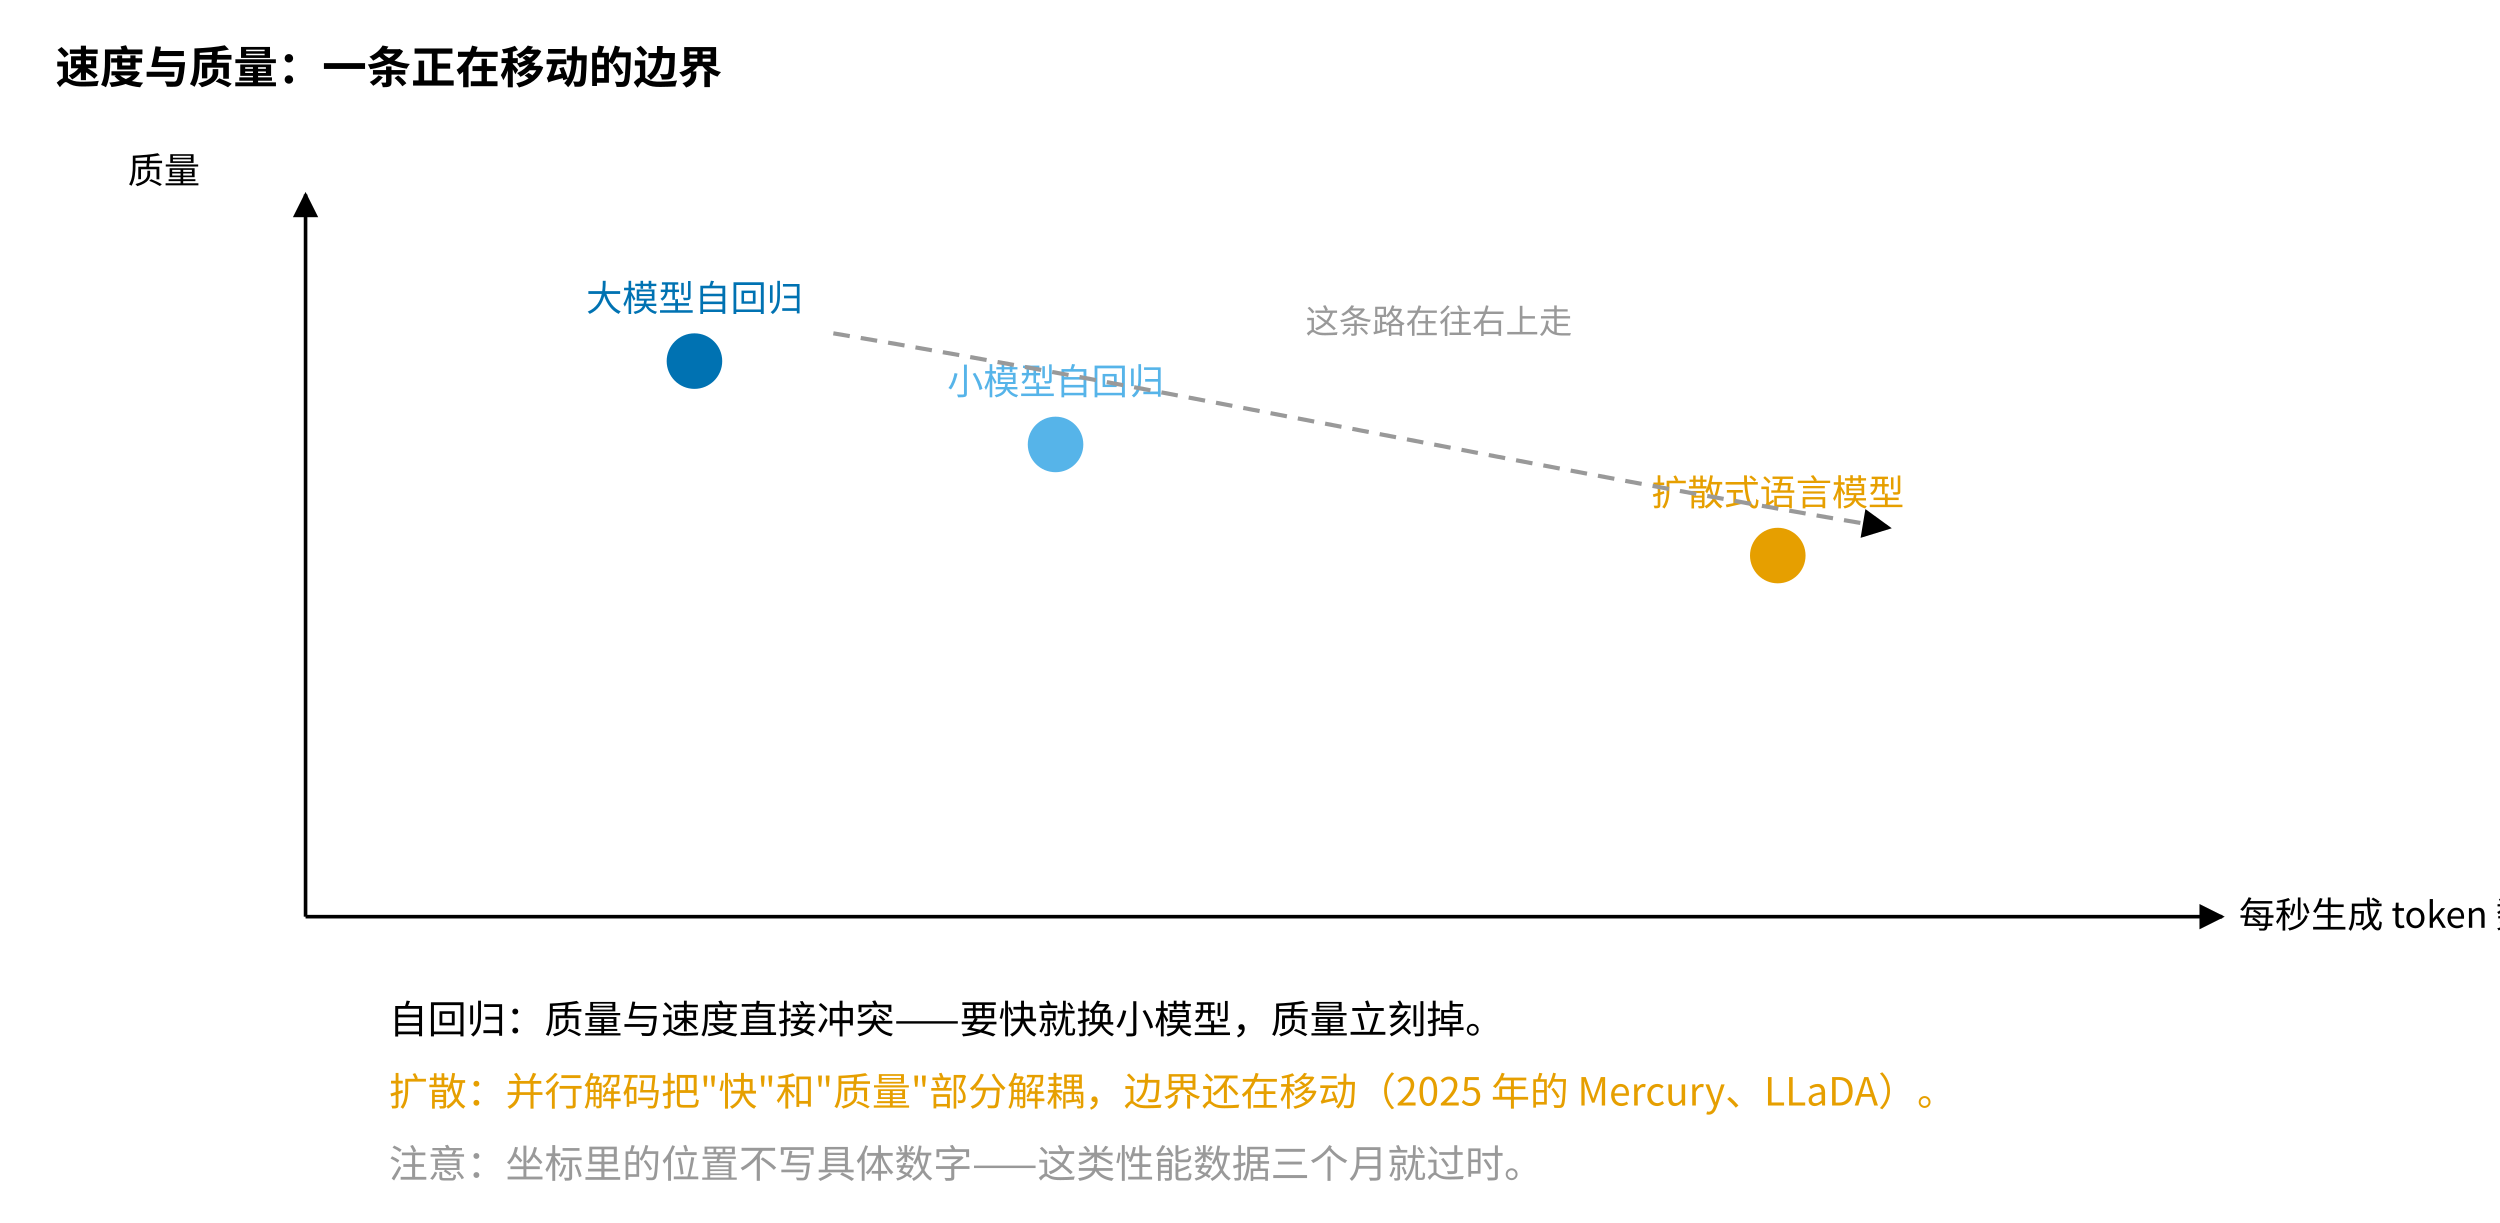
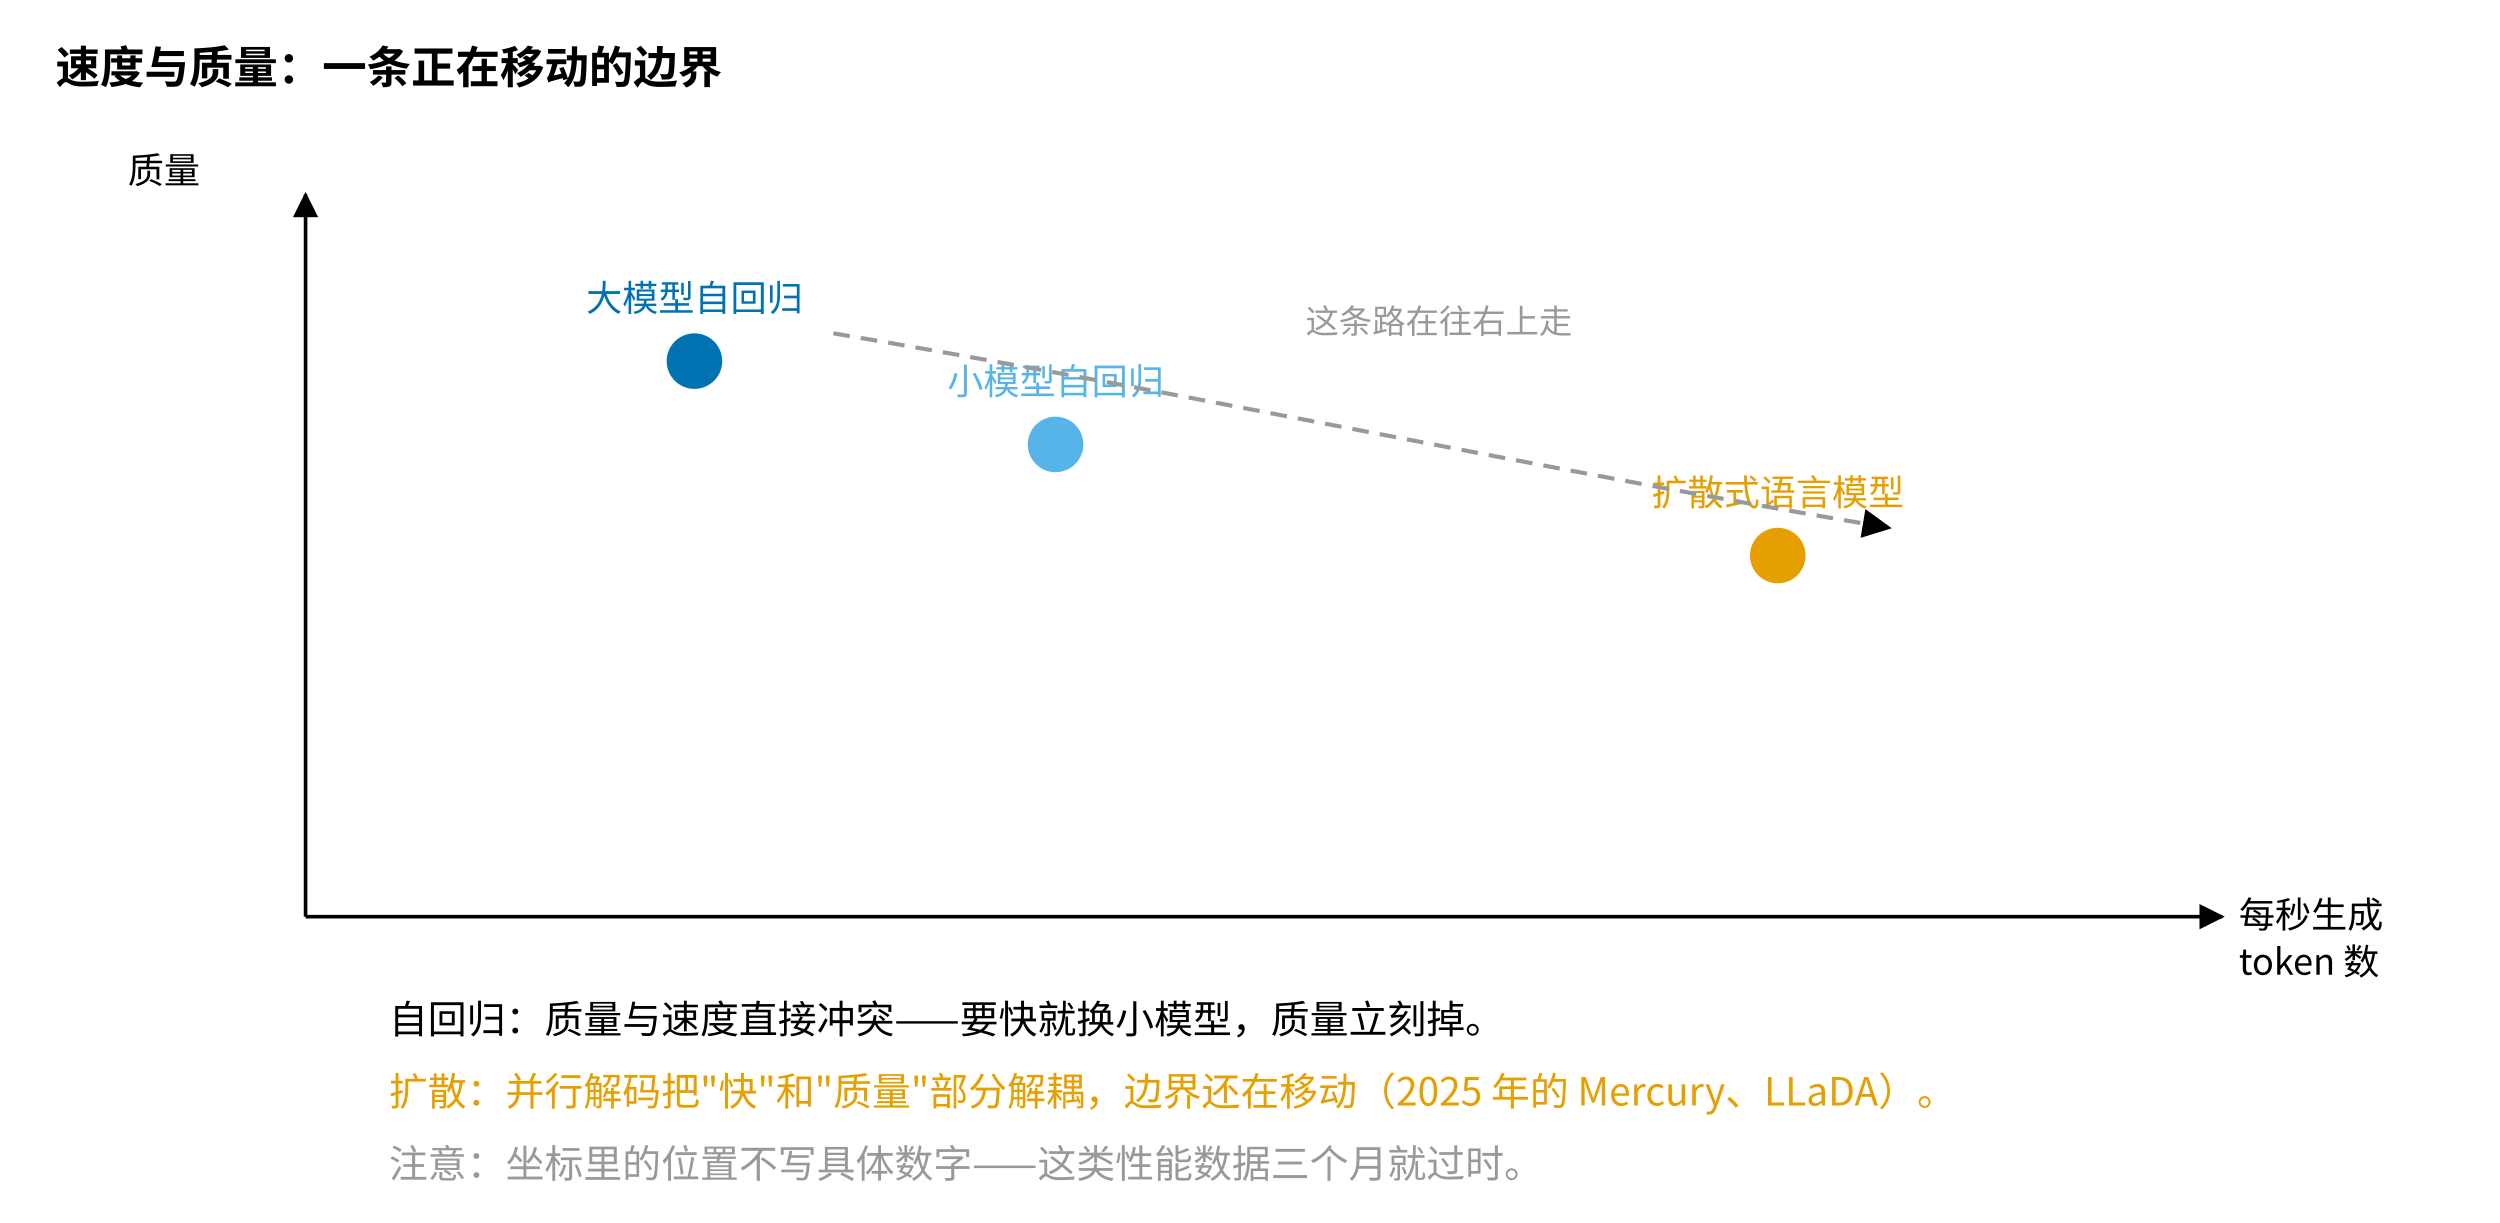
<svg xmlns="http://www.w3.org/2000/svg" width="900" height="440" viewBox="0 0 900 440">
  <defs>
    <marker id="arr" viewBox="0 0 10 10" refX="9" refY="5" markerWidth="7" markerHeight="7" orient="auto-start-reverse">
      <path d="M 0 0 L 10 5 L 0 10 z" fill="#000000" />
    </marker>
  </defs>
  <text x="20" y="30" font-size="16" font-weight="bold" fill="#000000" font-family="Noto Sans CJK SC, sans-serif">速度与质量：一条正在移动的边界</text>
  <line x1="110" y1="330" x2="800" y2="330" stroke="#000000" stroke-width="1.3" marker-end="url(#arr)" />
  <line x1="110" y1="330" x2="110" y2="70" stroke="#000000" stroke-width="1.3" marker-end="url(#arr)" />
-   <text x="806" y="334" font-size="13" fill="#000000" font-family="Noto Sans CJK SC, sans-serif">每秒生成 token 数</text>
+   <text x="806" y="334" font-size="13.0" fill="#000000" font-family="Noto Sans CJK SC, sans-serif">每秒生成</text>
+   <text x="806" y="350.9" font-size="13.0" fill="#000000" font-family="Noto Sans CJK SC, sans-serif">token 数</text>
  <text x="46" y="66" font-size="13" fill="#000000" font-family="Noto Sans CJK SC, sans-serif">质量</text>
  <circle cx="250" cy="130" r="10" fill="#0072B2" />
  <text x="250" y="112" text-anchor="middle" font-size="13" fill="#0072B2" font-family="Noto Sans CJK SC, sans-serif">大模型自回归</text>
  <circle cx="380" cy="160" r="10" fill="#56B4E9" />
  <text x="380" y="142" text-anchor="middle" font-size="13" fill="#56B4E9" font-family="Noto Sans CJK SC, sans-serif">小模型自回归</text>
  <circle cx="640" cy="200" r="10" fill="#E69F00" />
  <text x="640" y="182" text-anchor="middle" font-size="13" fill="#E69F00" font-family="Noto Sans CJK SC, sans-serif">扩散式语言模型</text>
  <path d="M 300 120 C 420 140 560 170 680 190" stroke="#999999" stroke-width="1.5" stroke-dasharray="6 4" fill="none" marker-end="url(#arr)" />
  <text x="470" y="120" font-size="12" fill="#999999" font-family="Noto Sans CJK SC, sans-serif">这条路在往右上走</text>
  <g font-size="14" font-family="Noto Sans CJK SC, sans-serif" fill="#000000">
    <text x="140" y="372">自回归：质量与速度直接冲突——要快就换小模型，质量立刻掉。</text>
    <text x="140" y="398" fill="#E69F00">扩散：并行解码把"快"和"质量"部分解耦，边界还在移动（2025 年的 Mercury、LLaDA）。</text>
    <text x="140" y="424" fill="#999999">注意：坐标里的位置不写具体数字——这类性能数据三个月就过时。</text>
  </g>
</svg>
